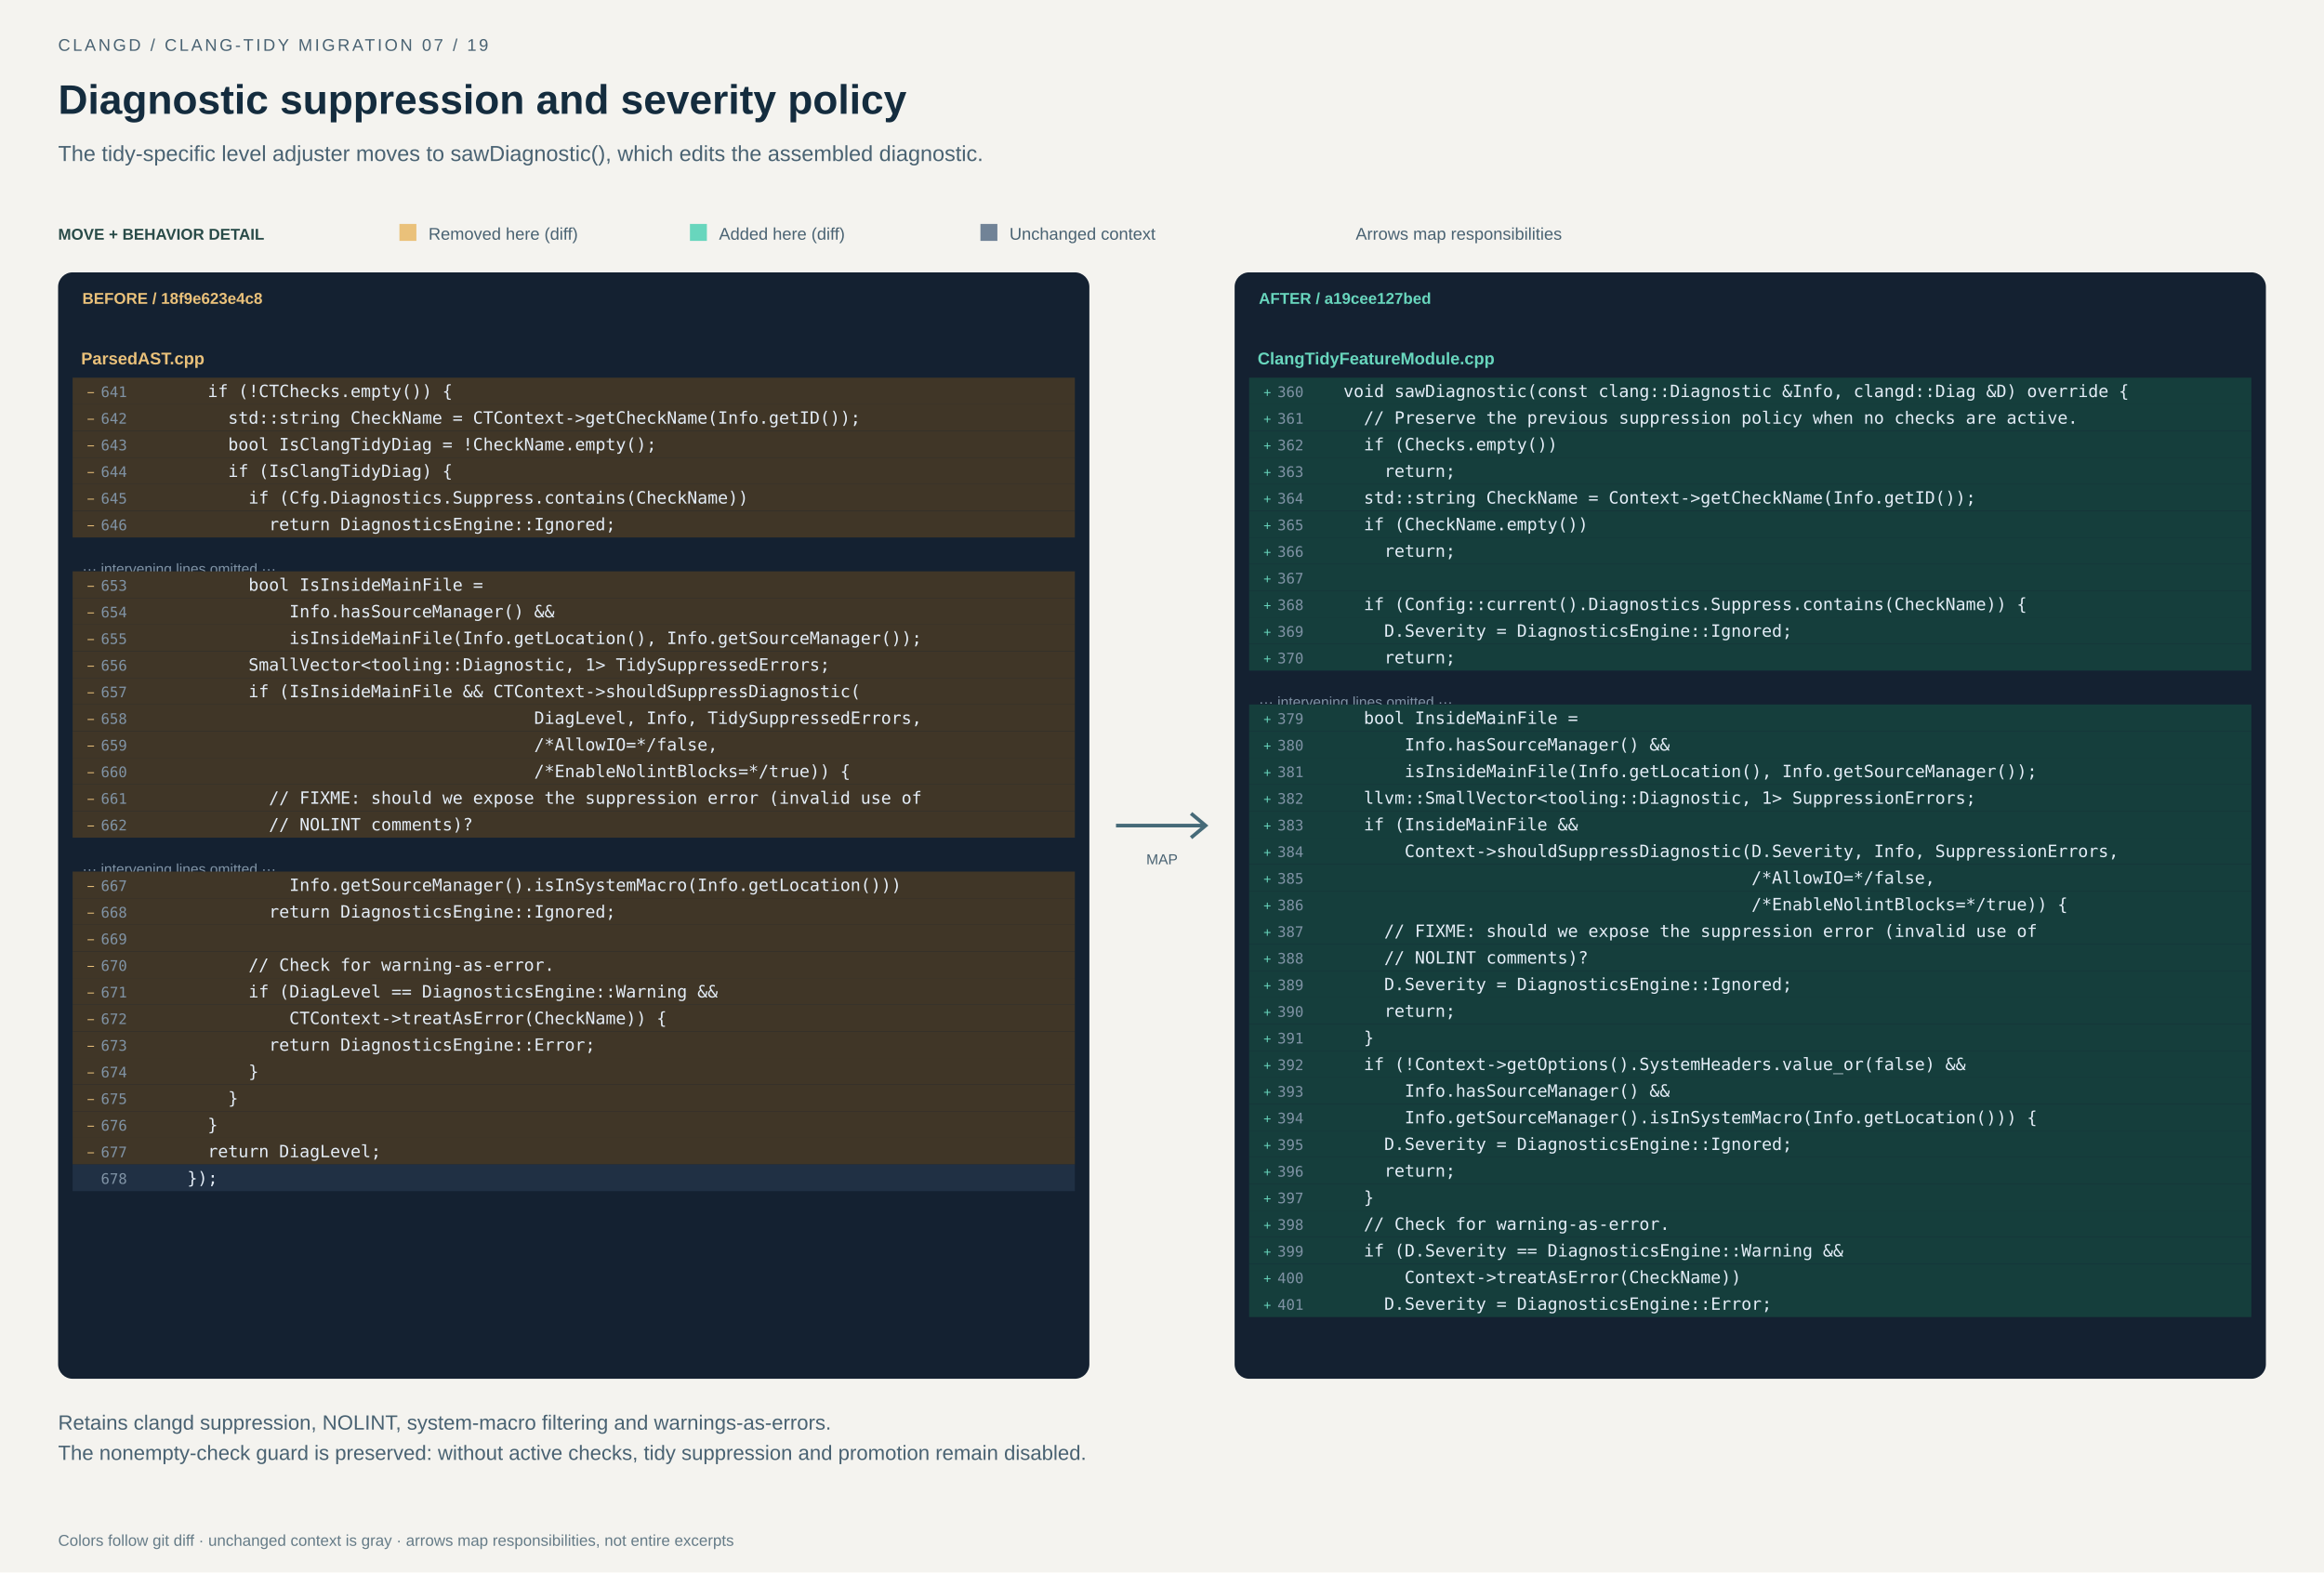
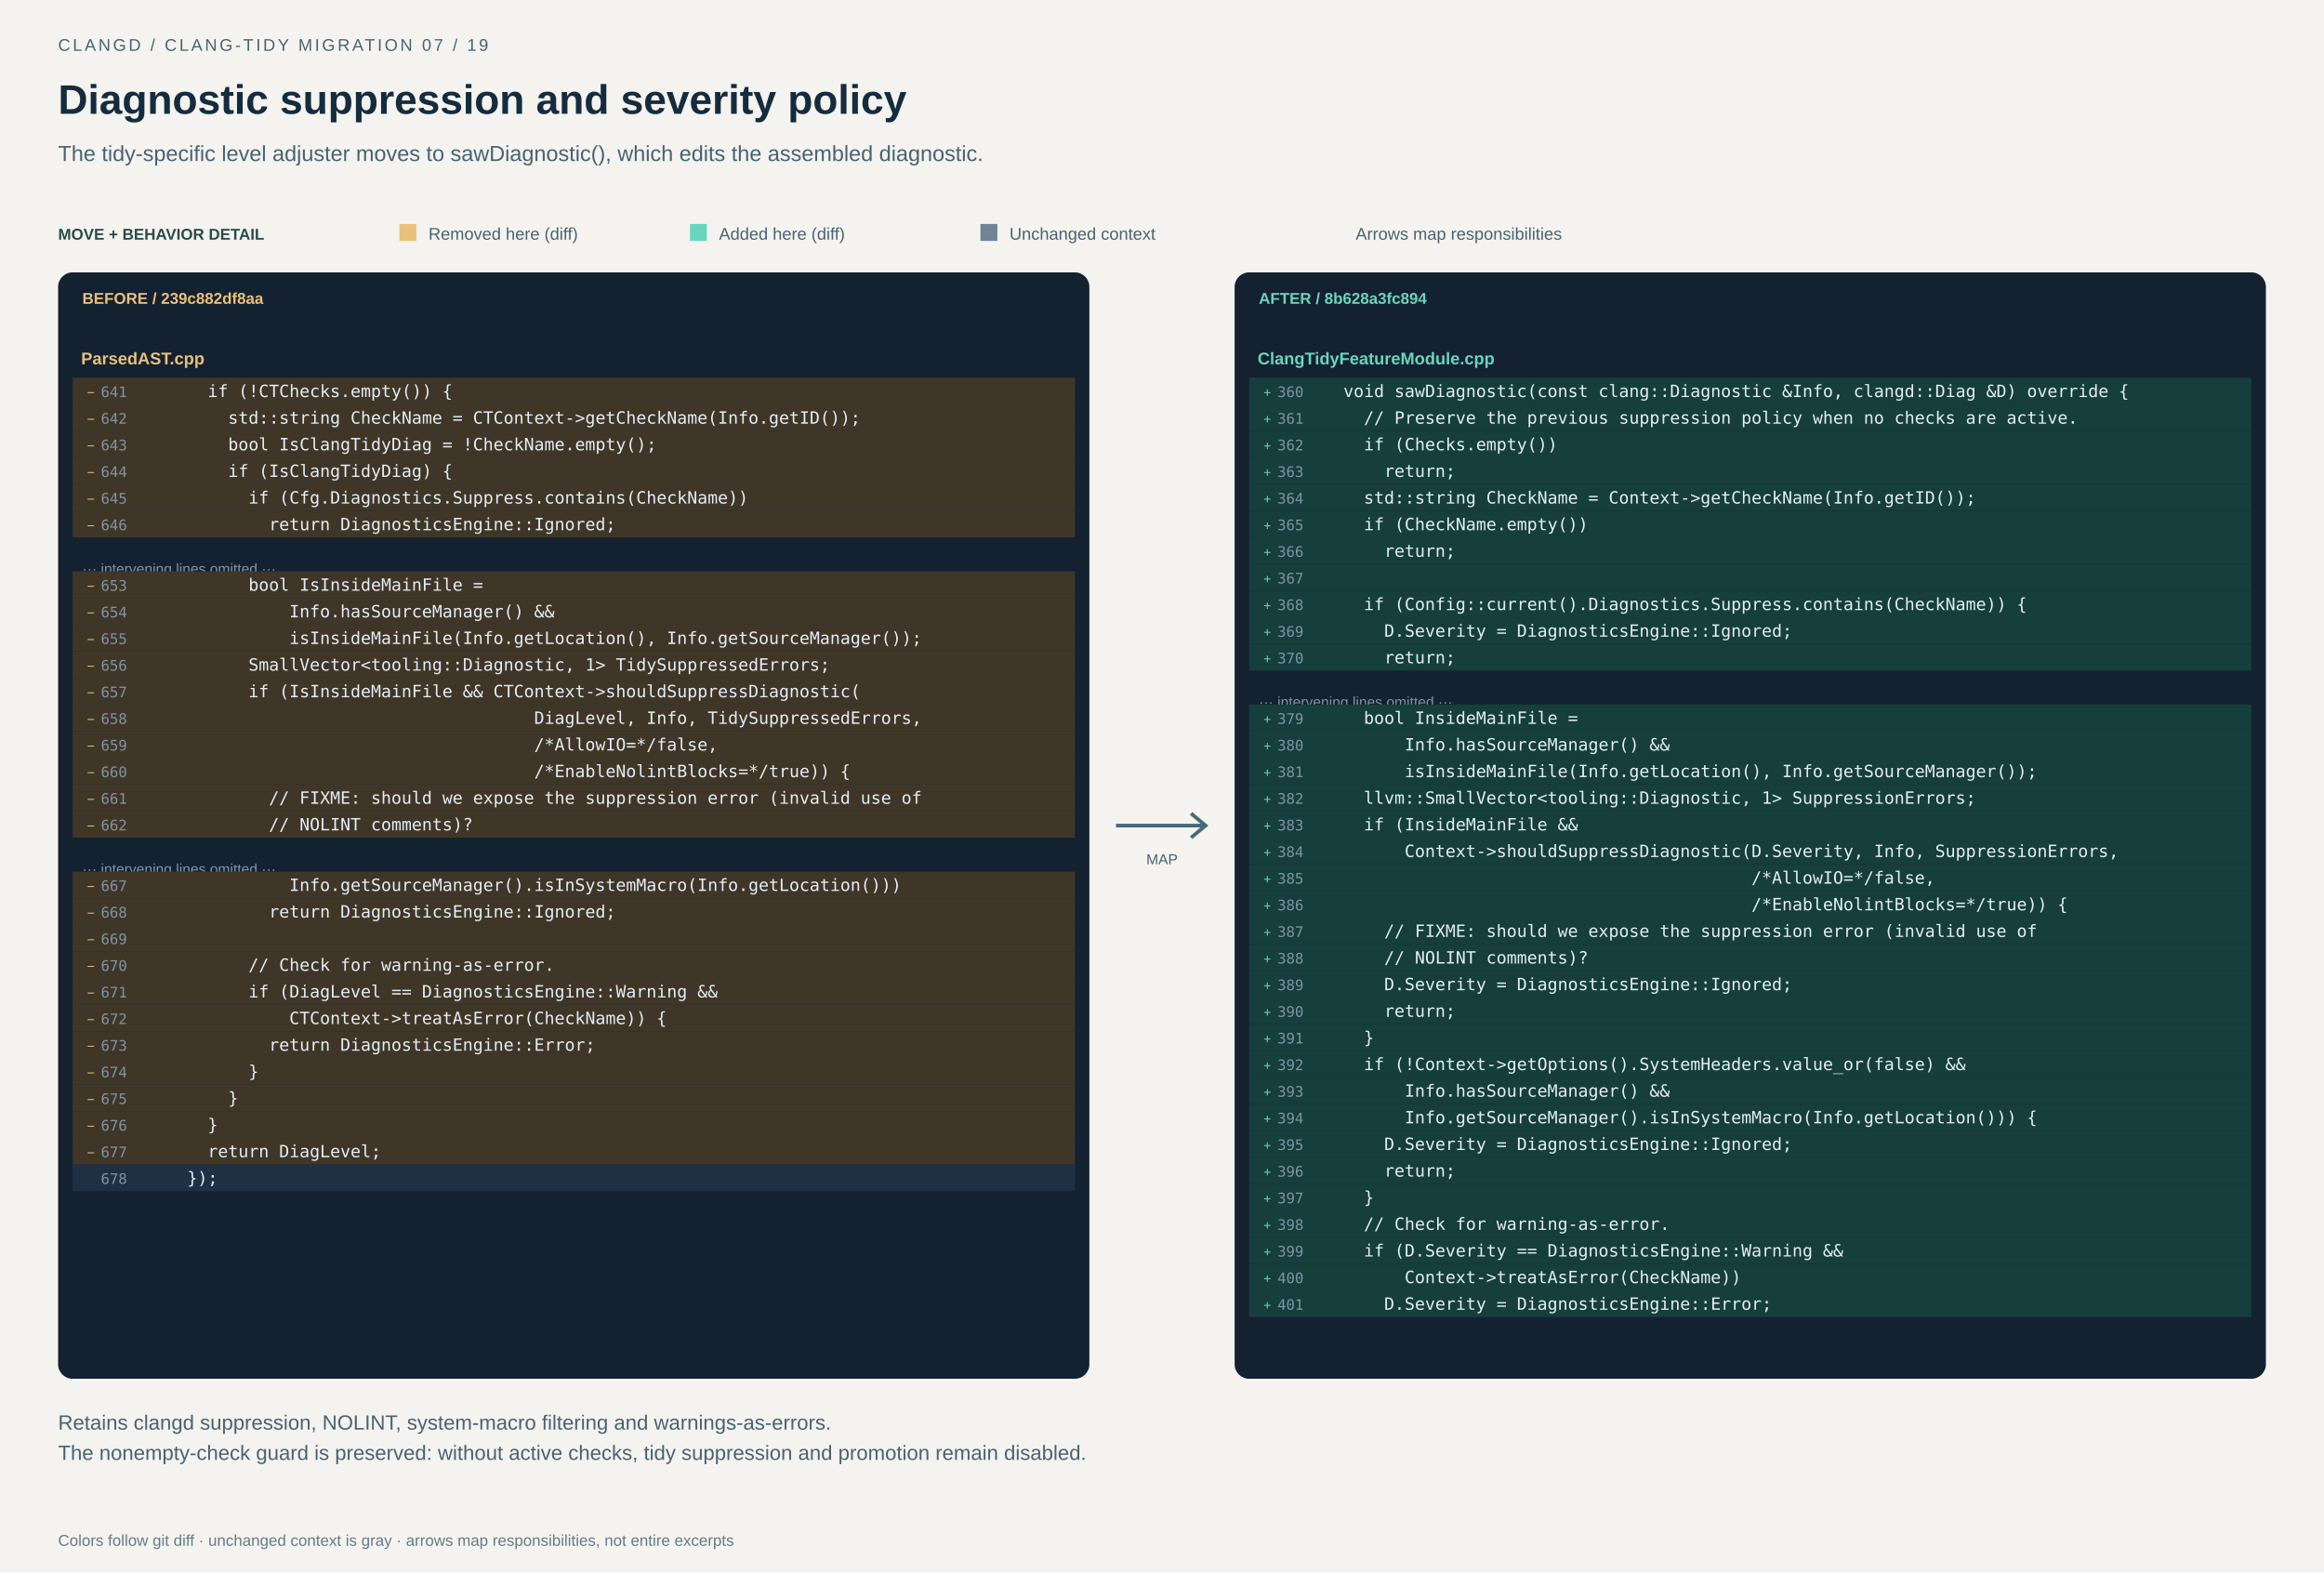
<svg xmlns="http://www.w3.org/2000/svg" width="1920" height="1299" viewBox="0 0 1920 1299">
  <rect width="1920" height="1299" fill="#f4f3ef" />
  <text x="48" y="42" font-family="Arial,Helvetica,sans-serif" font-size="16" fill="#496272" letter-spacing="2" style="font-size:14px">CLANGD / CLANG-TIDY MIGRATION     07 / 19</text>
  <text x="48" y="94" font-family="Arial,Helvetica,sans-serif" font-size="16" fill="#496272" font-weight="700" style="fill:#142c3e;font-size:34px">Diagnostic suppression and severity policy</text>
  <text x="48" y="133" font-family="Arial,Helvetica,sans-serif" font-size="16" fill="#496272" style="font-size:18px">The tidy-specific level adjuster moves to sawDiagnostic(), which edits the assembled diagnostic.</text>
  <text x="48" y="198" font-family="Arial,Helvetica,sans-serif" font-size="16" fill="#496272" font-weight="700" style="fill:#294b48;font-size:13px">MOVE + BEHAVIOR DETAIL</text>
  <rect x="330" y="185" width="14" height="14" fill="#eac17a" />
  <text x="354" y="198" font-family="Arial,Helvetica,sans-serif" font-size="16" fill="#496272" style="font-size:14px">Removed here (diff)</text>
  <rect x="570" y="185" width="14" height="14" fill="#68d6bd" />
  <text x="594" y="198" font-family="Arial,Helvetica,sans-serif" font-size="16" fill="#496272" style="font-size:14px">Added here (diff)</text>
  <rect x="810" y="185" width="14" height="14" fill="#718397" />
  <text x="834" y="198" font-family="Arial,Helvetica,sans-serif" font-size="16" fill="#496272" style="font-size:14px">Unchanged context</text>
  <text x="1120" y="198" font-family="Arial,Helvetica,sans-serif" font-size="16" fill="#496272" style="font-size:14px">Arrows map responsibilities</text>
  <rect x="48" y="225" width="852" height="914" rx="12" fill="#142131" />
-   <text x="68" y="251" font-family="Arial,Helvetica,sans-serif" font-size="16" fill="#496272" style="fill:#eac17a;font-size:13px" font-weight="700">BEFORE / 18f9e623e4c8</text>
-   <a href="https://github.com/ArcsinX/llvm-project/blob/18f9e623e4c891ba31ff817c07197707ac9bc593/clang-tools-extra/clangd/ParsedAST.cpp#L641">
+   <text x="68" y="251" font-family="Arial,Helvetica,sans-serif" font-size="16" fill="#496272" style="fill:#eac17a;font-size:13px" font-weight="700">BEFORE / 239c882df8aa</text>
+   <a href="https://github.com/ArcsinX/llvm-project/blob/239c882df8aa5e256256843090984ee90b43e835/clang-tools-extra/clangd/ParsedAST.cpp#L641">
    <text x="67" y="301" font-family="Arial,Helvetica,sans-serif" font-size="16" fill="#496272" font-weight="600" style="fill:#eac17a;font-size:14px">ParsedAST.cpp</text>
  </a>
  <rect x="60" y="312" width="828" height="22" fill="#403627" />
-   <text x="75" y="328" font-family="Arial,Helvetica,sans-serif" font-size="16" fill="#496272" text-anchor="middle" style="fill:#eac17a;font-size:11px">−</text>
+   <text x="75" y="328" font-family="Arial,Helvetica,sans-serif" font-size="11" fill="#eac17a" text-anchor="middle">−</text>
  <text x="105" y="328" text-anchor="end" font-family="Menlo,Consolas,monospace" font-size="12" fill="#8093a5">641</text>
  <text x="121" y="328" xml:space="preserve" font-family="Menlo,Consolas,monospace" font-size="14" fill="#e4edf7">      if (!CTChecks.empty()) {</text>
  <rect x="60" y="334" width="828" height="22" fill="#403627" />
-   <text x="75" y="350" font-family="Arial,Helvetica,sans-serif" font-size="16" fill="#496272" text-anchor="middle" style="fill:#eac17a;font-size:11px">−</text>
+   <text x="75" y="350" font-family="Arial,Helvetica,sans-serif" font-size="11" fill="#eac17a" text-anchor="middle">−</text>
  <text x="105" y="350" text-anchor="end" font-family="Menlo,Consolas,monospace" font-size="12" fill="#8093a5">642</text>
  <text x="121" y="350" xml:space="preserve" font-family="Menlo,Consolas,monospace" font-size="14" fill="#e4edf7">        std::string CheckName = CTContext-&gt;getCheckName(Info.getID());</text>
  <rect x="60" y="356" width="828" height="22" fill="#403627" />
-   <text x="75" y="372" font-family="Arial,Helvetica,sans-serif" font-size="16" fill="#496272" text-anchor="middle" style="fill:#eac17a;font-size:11px">−</text>
+   <text x="75" y="372" font-family="Arial,Helvetica,sans-serif" font-size="11" fill="#eac17a" text-anchor="middle">−</text>
  <text x="105" y="372" text-anchor="end" font-family="Menlo,Consolas,monospace" font-size="12" fill="#8093a5">643</text>
  <text x="121" y="372" xml:space="preserve" font-family="Menlo,Consolas,monospace" font-size="14" fill="#e4edf7">        bool IsClangTidyDiag = !CheckName.empty();</text>
  <rect x="60" y="378" width="828" height="22" fill="#403627" />
-   <text x="75" y="394" font-family="Arial,Helvetica,sans-serif" font-size="16" fill="#496272" text-anchor="middle" style="fill:#eac17a;font-size:11px">−</text>
+   <text x="75" y="394" font-family="Arial,Helvetica,sans-serif" font-size="11" fill="#eac17a" text-anchor="middle">−</text>
  <text x="105" y="394" text-anchor="end" font-family="Menlo,Consolas,monospace" font-size="12" fill="#8093a5">644</text>
  <text x="121" y="394" xml:space="preserve" font-family="Menlo,Consolas,monospace" font-size="14" fill="#e4edf7">        if (IsClangTidyDiag) {</text>
  <rect x="60" y="400" width="828" height="22" fill="#403627" />
-   <text x="75" y="416" font-family="Arial,Helvetica,sans-serif" font-size="16" fill="#496272" text-anchor="middle" style="fill:#eac17a;font-size:11px">−</text>
+   <text x="75" y="416" font-family="Arial,Helvetica,sans-serif" font-size="11" fill="#eac17a" text-anchor="middle">−</text>
  <text x="105" y="416" text-anchor="end" font-family="Menlo,Consolas,monospace" font-size="12" fill="#8093a5">645</text>
  <text x="121" y="416" xml:space="preserve" font-family="Menlo,Consolas,monospace" font-size="14" fill="#e4edf7">          if (Cfg.Diagnostics.Suppress.contains(CheckName))</text>
  <rect x="60" y="422" width="828" height="22" fill="#403627" />
-   <text x="75" y="438" font-family="Arial,Helvetica,sans-serif" font-size="16" fill="#496272" text-anchor="middle" style="fill:#eac17a;font-size:11px">−</text>
+   <text x="75" y="438" font-family="Arial,Helvetica,sans-serif" font-size="11" fill="#eac17a" text-anchor="middle">−</text>
  <text x="105" y="438" text-anchor="end" font-family="Menlo,Consolas,monospace" font-size="12" fill="#8093a5">646</text>
  <text x="121" y="438" xml:space="preserve" font-family="Menlo,Consolas,monospace" font-size="14" fill="#e4edf7">            return DiagnosticsEngine::Ignored;</text>
  <text x="68" y="474" font-family="Arial,Helvetica,sans-serif" font-size="16" fill="#496272" style="fill:#8093a5;font-size:12px">··· intervening lines omitted ···</text>
  <rect x="60" y="472" width="828" height="22" fill="#403627" />
-   <text x="75" y="488" font-family="Arial,Helvetica,sans-serif" font-size="16" fill="#496272" text-anchor="middle" style="fill:#eac17a;font-size:11px">−</text>
+   <text x="75" y="488" font-family="Arial,Helvetica,sans-serif" font-size="11" fill="#eac17a" text-anchor="middle">−</text>
  <text x="105" y="488" text-anchor="end" font-family="Menlo,Consolas,monospace" font-size="12" fill="#8093a5">653</text>
  <text x="121" y="488" xml:space="preserve" font-family="Menlo,Consolas,monospace" font-size="14" fill="#e4edf7">          bool IsInsideMainFile =</text>
  <rect x="60" y="494" width="828" height="22" fill="#403627" />
-   <text x="75" y="510" font-family="Arial,Helvetica,sans-serif" font-size="16" fill="#496272" text-anchor="middle" style="fill:#eac17a;font-size:11px">−</text>
+   <text x="75" y="510" font-family="Arial,Helvetica,sans-serif" font-size="11" fill="#eac17a" text-anchor="middle">−</text>
  <text x="105" y="510" text-anchor="end" font-family="Menlo,Consolas,monospace" font-size="12" fill="#8093a5">654</text>
  <text x="121" y="510" xml:space="preserve" font-family="Menlo,Consolas,monospace" font-size="14" fill="#e4edf7">              Info.hasSourceManager() &amp;&amp;</text>
  <rect x="60" y="516" width="828" height="22" fill="#403627" />
-   <text x="75" y="532" font-family="Arial,Helvetica,sans-serif" font-size="16" fill="#496272" text-anchor="middle" style="fill:#eac17a;font-size:11px">−</text>
+   <text x="75" y="532" font-family="Arial,Helvetica,sans-serif" font-size="11" fill="#eac17a" text-anchor="middle">−</text>
  <text x="105" y="532" text-anchor="end" font-family="Menlo,Consolas,monospace" font-size="12" fill="#8093a5">655</text>
  <text x="121" y="532" xml:space="preserve" font-family="Menlo,Consolas,monospace" font-size="14" fill="#e4edf7">              isInsideMainFile(Info.getLocation(), Info.getSourceManager());</text>
  <rect x="60" y="538" width="828" height="22" fill="#403627" />
-   <text x="75" y="554" font-family="Arial,Helvetica,sans-serif" font-size="16" fill="#496272" text-anchor="middle" style="fill:#eac17a;font-size:11px">−</text>
+   <text x="75" y="554" font-family="Arial,Helvetica,sans-serif" font-size="11" fill="#eac17a" text-anchor="middle">−</text>
  <text x="105" y="554" text-anchor="end" font-family="Menlo,Consolas,monospace" font-size="12" fill="#8093a5">656</text>
  <text x="121" y="554" xml:space="preserve" font-family="Menlo,Consolas,monospace" font-size="14" fill="#e4edf7">          SmallVector&lt;tooling::Diagnostic, 1&gt; TidySuppressedErrors;</text>
  <rect x="60" y="560" width="828" height="22" fill="#403627" />
-   <text x="75" y="576" font-family="Arial,Helvetica,sans-serif" font-size="16" fill="#496272" text-anchor="middle" style="fill:#eac17a;font-size:11px">−</text>
+   <text x="75" y="576" font-family="Arial,Helvetica,sans-serif" font-size="11" fill="#eac17a" text-anchor="middle">−</text>
  <text x="105" y="576" text-anchor="end" font-family="Menlo,Consolas,monospace" font-size="12" fill="#8093a5">657</text>
  <text x="121" y="576" xml:space="preserve" font-family="Menlo,Consolas,monospace" font-size="14" fill="#e4edf7">          if (IsInsideMainFile &amp;&amp; CTContext-&gt;shouldSuppressDiagnostic(</text>
  <rect x="60" y="582" width="828" height="22" fill="#403627" />
-   <text x="75" y="598" font-family="Arial,Helvetica,sans-serif" font-size="16" fill="#496272" text-anchor="middle" style="fill:#eac17a;font-size:11px">−</text>
+   <text x="75" y="598" font-family="Arial,Helvetica,sans-serif" font-size="11" fill="#eac17a" text-anchor="middle">−</text>
  <text x="105" y="598" text-anchor="end" font-family="Menlo,Consolas,monospace" font-size="12" fill="#8093a5">658</text>
  <text x="121" y="598" xml:space="preserve" font-family="Menlo,Consolas,monospace" font-size="14" fill="#e4edf7">                                      DiagLevel, Info, TidySuppressedErrors,</text>
  <rect x="60" y="604" width="828" height="22" fill="#403627" />
-   <text x="75" y="620" font-family="Arial,Helvetica,sans-serif" font-size="16" fill="#496272" text-anchor="middle" style="fill:#eac17a;font-size:11px">−</text>
+   <text x="75" y="620" font-family="Arial,Helvetica,sans-serif" font-size="11" fill="#eac17a" text-anchor="middle">−</text>
  <text x="105" y="620" text-anchor="end" font-family="Menlo,Consolas,monospace" font-size="12" fill="#8093a5">659</text>
  <text x="121" y="620" xml:space="preserve" font-family="Menlo,Consolas,monospace" font-size="14" fill="#e4edf7">                                      /*AllowIO=*/false,</text>
  <rect x="60" y="626" width="828" height="22" fill="#403627" />
-   <text x="75" y="642" font-family="Arial,Helvetica,sans-serif" font-size="16" fill="#496272" text-anchor="middle" style="fill:#eac17a;font-size:11px">−</text>
+   <text x="75" y="642" font-family="Arial,Helvetica,sans-serif" font-size="11" fill="#eac17a" text-anchor="middle">−</text>
  <text x="105" y="642" text-anchor="end" font-family="Menlo,Consolas,monospace" font-size="12" fill="#8093a5">660</text>
  <text x="121" y="642" xml:space="preserve" font-family="Menlo,Consolas,monospace" font-size="14" fill="#e4edf7">                                      /*EnableNolintBlocks=*/true)) {</text>
  <rect x="60" y="648" width="828" height="22" fill="#403627" />
-   <text x="75" y="664" font-family="Arial,Helvetica,sans-serif" font-size="16" fill="#496272" text-anchor="middle" style="fill:#eac17a;font-size:11px">−</text>
+   <text x="75" y="664" font-family="Arial,Helvetica,sans-serif" font-size="11" fill="#eac17a" text-anchor="middle">−</text>
  <text x="105" y="664" text-anchor="end" font-family="Menlo,Consolas,monospace" font-size="12" fill="#8093a5">661</text>
  <text x="121" y="664" xml:space="preserve" font-family="Menlo,Consolas,monospace" font-size="14" fill="#e4edf7">            // FIXME: should we expose the suppression error (invalid use of</text>
  <rect x="60" y="670" width="828" height="22" fill="#403627" />
-   <text x="75" y="686" font-family="Arial,Helvetica,sans-serif" font-size="16" fill="#496272" text-anchor="middle" style="fill:#eac17a;font-size:11px">−</text>
+   <text x="75" y="686" font-family="Arial,Helvetica,sans-serif" font-size="11" fill="#eac17a" text-anchor="middle">−</text>
  <text x="105" y="686" text-anchor="end" font-family="Menlo,Consolas,monospace" font-size="12" fill="#8093a5">662</text>
  <text x="121" y="686" xml:space="preserve" font-family="Menlo,Consolas,monospace" font-size="14" fill="#e4edf7">            // NOLINT comments)?</text>
  <text x="68" y="722" font-family="Arial,Helvetica,sans-serif" font-size="16" fill="#496272" style="fill:#8093a5;font-size:12px">··· intervening lines omitted ···</text>
  <rect x="60" y="720" width="828" height="22" fill="#403627" />
-   <text x="75" y="736" font-family="Arial,Helvetica,sans-serif" font-size="16" fill="#496272" text-anchor="middle" style="fill:#eac17a;font-size:11px">−</text>
+   <text x="75" y="736" font-family="Arial,Helvetica,sans-serif" font-size="11" fill="#eac17a" text-anchor="middle">−</text>
  <text x="105" y="736" text-anchor="end" font-family="Menlo,Consolas,monospace" font-size="12" fill="#8093a5">667</text>
  <text x="121" y="736" xml:space="preserve" font-family="Menlo,Consolas,monospace" font-size="14" fill="#e4edf7">              Info.getSourceManager().isInSystemMacro(Info.getLocation()))</text>
  <rect x="60" y="742" width="828" height="22" fill="#403627" />
-   <text x="75" y="758" font-family="Arial,Helvetica,sans-serif" font-size="16" fill="#496272" text-anchor="middle" style="fill:#eac17a;font-size:11px">−</text>
+   <text x="75" y="758" font-family="Arial,Helvetica,sans-serif" font-size="11" fill="#eac17a" text-anchor="middle">−</text>
  <text x="105" y="758" text-anchor="end" font-family="Menlo,Consolas,monospace" font-size="12" fill="#8093a5">668</text>
  <text x="121" y="758" xml:space="preserve" font-family="Menlo,Consolas,monospace" font-size="14" fill="#e4edf7">            return DiagnosticsEngine::Ignored;</text>
  <rect x="60" y="764" width="828" height="22" fill="#403627" />
-   <text x="75" y="780" font-family="Arial,Helvetica,sans-serif" font-size="16" fill="#496272" text-anchor="middle" style="fill:#eac17a;font-size:11px">−</text>
+   <text x="75" y="780" font-family="Arial,Helvetica,sans-serif" font-size="11" fill="#eac17a" text-anchor="middle">−</text>
  <text x="105" y="780" text-anchor="end" font-family="Menlo,Consolas,monospace" font-size="12" fill="#8093a5">669</text>
  <text x="121" y="780" xml:space="preserve" font-family="Menlo,Consolas,monospace" font-size="14" fill="#e4edf7" />
  <rect x="60" y="786" width="828" height="22" fill="#403627" />
-   <text x="75" y="802" font-family="Arial,Helvetica,sans-serif" font-size="16" fill="#496272" text-anchor="middle" style="fill:#eac17a;font-size:11px">−</text>
+   <text x="75" y="802" font-family="Arial,Helvetica,sans-serif" font-size="11" fill="#eac17a" text-anchor="middle">−</text>
  <text x="105" y="802" text-anchor="end" font-family="Menlo,Consolas,monospace" font-size="12" fill="#8093a5">670</text>
  <text x="121" y="802" xml:space="preserve" font-family="Menlo,Consolas,monospace" font-size="14" fill="#e4edf7">          // Check for warning-as-error.</text>
  <rect x="60" y="808" width="828" height="22" fill="#403627" />
-   <text x="75" y="824" font-family="Arial,Helvetica,sans-serif" font-size="16" fill="#496272" text-anchor="middle" style="fill:#eac17a;font-size:11px">−</text>
+   <text x="75" y="824" font-family="Arial,Helvetica,sans-serif" font-size="11" fill="#eac17a" text-anchor="middle">−</text>
  <text x="105" y="824" text-anchor="end" font-family="Menlo,Consolas,monospace" font-size="12" fill="#8093a5">671</text>
  <text x="121" y="824" xml:space="preserve" font-family="Menlo,Consolas,monospace" font-size="14" fill="#e4edf7">          if (DiagLevel == DiagnosticsEngine::Warning &amp;&amp;</text>
  <rect x="60" y="830" width="828" height="22" fill="#403627" />
-   <text x="75" y="846" font-family="Arial,Helvetica,sans-serif" font-size="16" fill="#496272" text-anchor="middle" style="fill:#eac17a;font-size:11px">−</text>
+   <text x="75" y="846" font-family="Arial,Helvetica,sans-serif" font-size="11" fill="#eac17a" text-anchor="middle">−</text>
  <text x="105" y="846" text-anchor="end" font-family="Menlo,Consolas,monospace" font-size="12" fill="#8093a5">672</text>
  <text x="121" y="846" xml:space="preserve" font-family="Menlo,Consolas,monospace" font-size="14" fill="#e4edf7">              CTContext-&gt;treatAsError(CheckName)) {</text>
  <rect x="60" y="852" width="828" height="22" fill="#403627" />
-   <text x="75" y="868" font-family="Arial,Helvetica,sans-serif" font-size="16" fill="#496272" text-anchor="middle" style="fill:#eac17a;font-size:11px">−</text>
+   <text x="75" y="868" font-family="Arial,Helvetica,sans-serif" font-size="11" fill="#eac17a" text-anchor="middle">−</text>
  <text x="105" y="868" text-anchor="end" font-family="Menlo,Consolas,monospace" font-size="12" fill="#8093a5">673</text>
  <text x="121" y="868" xml:space="preserve" font-family="Menlo,Consolas,monospace" font-size="14" fill="#e4edf7">            return DiagnosticsEngine::Error;</text>
  <rect x="60" y="874" width="828" height="22" fill="#403627" />
-   <text x="75" y="890" font-family="Arial,Helvetica,sans-serif" font-size="16" fill="#496272" text-anchor="middle" style="fill:#eac17a;font-size:11px">−</text>
+   <text x="75" y="890" font-family="Arial,Helvetica,sans-serif" font-size="11" fill="#eac17a" text-anchor="middle">−</text>
  <text x="105" y="890" text-anchor="end" font-family="Menlo,Consolas,monospace" font-size="12" fill="#8093a5">674</text>
  <text x="121" y="890" xml:space="preserve" font-family="Menlo,Consolas,monospace" font-size="14" fill="#e4edf7">          }</text>
  <rect x="60" y="896" width="828" height="22" fill="#403627" />
-   <text x="75" y="912" font-family="Arial,Helvetica,sans-serif" font-size="16" fill="#496272" text-anchor="middle" style="fill:#eac17a;font-size:11px">−</text>
+   <text x="75" y="912" font-family="Arial,Helvetica,sans-serif" font-size="11" fill="#eac17a" text-anchor="middle">−</text>
  <text x="105" y="912" text-anchor="end" font-family="Menlo,Consolas,monospace" font-size="12" fill="#8093a5">675</text>
  <text x="121" y="912" xml:space="preserve" font-family="Menlo,Consolas,monospace" font-size="14" fill="#e4edf7">        }</text>
  <rect x="60" y="918" width="828" height="22" fill="#403627" />
-   <text x="75" y="934" font-family="Arial,Helvetica,sans-serif" font-size="16" fill="#496272" text-anchor="middle" style="fill:#eac17a;font-size:11px">−</text>
+   <text x="75" y="934" font-family="Arial,Helvetica,sans-serif" font-size="11" fill="#eac17a" text-anchor="middle">−</text>
  <text x="105" y="934" text-anchor="end" font-family="Menlo,Consolas,monospace" font-size="12" fill="#8093a5">676</text>
  <text x="121" y="934" xml:space="preserve" font-family="Menlo,Consolas,monospace" font-size="14" fill="#e4edf7">      }</text>
  <rect x="60" y="940" width="828" height="22" fill="#403627" />
-   <text x="75" y="956" font-family="Arial,Helvetica,sans-serif" font-size="16" fill="#496272" text-anchor="middle" style="fill:#eac17a;font-size:11px">−</text>
+   <text x="75" y="956" font-family="Arial,Helvetica,sans-serif" font-size="11" fill="#eac17a" text-anchor="middle">−</text>
  <text x="105" y="956" text-anchor="end" font-family="Menlo,Consolas,monospace" font-size="12" fill="#8093a5">677</text>
  <text x="121" y="956" xml:space="preserve" font-family="Menlo,Consolas,monospace" font-size="14" fill="#e4edf7">      return DiagLevel;</text>
  <rect x="60" y="962" width="828" height="22" fill="#203044" />
  <text x="105" y="978" text-anchor="end" font-family="Menlo,Consolas,monospace" font-size="12" fill="#8093a5">678</text>
  <text x="121" y="978" xml:space="preserve" font-family="Menlo,Consolas,monospace" font-size="14" fill="#e4edf7">    });</text>
  <rect x="1020" y="225" width="852" height="914" rx="12" fill="#142131" />
-   <text x="1040" y="251" font-family="Arial,Helvetica,sans-serif" font-size="16" fill="#496272" style="fill:#68d6bd;font-size:13px" font-weight="700">AFTER / a19cee127bed</text>
-   <a href="https://github.com/ArcsinX/llvm-project/blob/a19cee127beda88aa79dd0e7d18eb395a6eb4da7/clang-tools-extra/clangd/ClangTidyFeatureModule.cpp#L360">
+   <text x="1040" y="251" font-family="Arial,Helvetica,sans-serif" font-size="16" fill="#496272" style="fill:#68d6bd;font-size:13px" font-weight="700">AFTER / 8b628a3fc894</text>
+   <a href="https://github.com/ArcsinX/llvm-project/blob/8b628a3fc894a6b67b3d2c5d9fb6acdb73993a62/clang-tools-extra/clangd/ClangTidyFeatureModule.cpp#L360">
    <text x="1039" y="301" font-family="Arial,Helvetica,sans-serif" font-size="16" fill="#496272" font-weight="600" style="fill:#68d6bd;font-size:14px">ClangTidyFeatureModule.cpp</text>
  </a>
  <rect x="1032" y="312" width="828" height="22" fill="#153e3c" />
-   <text x="1047" y="328" font-family="Arial,Helvetica,sans-serif" font-size="16" fill="#496272" text-anchor="middle" style="fill:#68d6bd;font-size:11px">+</text>
+   <text x="1047" y="328" font-family="Arial,Helvetica,sans-serif" font-size="11" fill="#68d6bd" text-anchor="middle">+</text>
  <text x="1077" y="328" text-anchor="end" font-family="Menlo,Consolas,monospace" font-size="12" fill="#8093a5">360</text>
  <text x="1093" y="328" xml:space="preserve" font-family="Menlo,Consolas,monospace" font-size="14" fill="#e4edf7">  void sawDiagnostic(const clang::Diagnostic &amp;Info, clangd::Diag &amp;D) override {</text>
  <rect x="1032" y="334" width="828" height="22" fill="#153e3c" />
-   <text x="1047" y="350" font-family="Arial,Helvetica,sans-serif" font-size="16" fill="#496272" text-anchor="middle" style="fill:#68d6bd;font-size:11px">+</text>
+   <text x="1047" y="350" font-family="Arial,Helvetica,sans-serif" font-size="11" fill="#68d6bd" text-anchor="middle">+</text>
  <text x="1077" y="350" text-anchor="end" font-family="Menlo,Consolas,monospace" font-size="12" fill="#8093a5">361</text>
  <text x="1093" y="350" xml:space="preserve" font-family="Menlo,Consolas,monospace" font-size="14" fill="#e4edf7">    // Preserve the previous suppression policy when no checks are active.</text>
  <rect x="1032" y="356" width="828" height="22" fill="#153e3c" />
-   <text x="1047" y="372" font-family="Arial,Helvetica,sans-serif" font-size="16" fill="#496272" text-anchor="middle" style="fill:#68d6bd;font-size:11px">+</text>
+   <text x="1047" y="372" font-family="Arial,Helvetica,sans-serif" font-size="11" fill="#68d6bd" text-anchor="middle">+</text>
  <text x="1077" y="372" text-anchor="end" font-family="Menlo,Consolas,monospace" font-size="12" fill="#8093a5">362</text>
  <text x="1093" y="372" xml:space="preserve" font-family="Menlo,Consolas,monospace" font-size="14" fill="#e4edf7">    if (Checks.empty())</text>
  <rect x="1032" y="378" width="828" height="22" fill="#153e3c" />
-   <text x="1047" y="394" font-family="Arial,Helvetica,sans-serif" font-size="16" fill="#496272" text-anchor="middle" style="fill:#68d6bd;font-size:11px">+</text>
+   <text x="1047" y="394" font-family="Arial,Helvetica,sans-serif" font-size="11" fill="#68d6bd" text-anchor="middle">+</text>
  <text x="1077" y="394" text-anchor="end" font-family="Menlo,Consolas,monospace" font-size="12" fill="#8093a5">363</text>
  <text x="1093" y="394" xml:space="preserve" font-family="Menlo,Consolas,monospace" font-size="14" fill="#e4edf7">      return;</text>
  <rect x="1032" y="400" width="828" height="22" fill="#153e3c" />
-   <text x="1047" y="416" font-family="Arial,Helvetica,sans-serif" font-size="16" fill="#496272" text-anchor="middle" style="fill:#68d6bd;font-size:11px">+</text>
+   <text x="1047" y="416" font-family="Arial,Helvetica,sans-serif" font-size="11" fill="#68d6bd" text-anchor="middle">+</text>
  <text x="1077" y="416" text-anchor="end" font-family="Menlo,Consolas,monospace" font-size="12" fill="#8093a5">364</text>
  <text x="1093" y="416" xml:space="preserve" font-family="Menlo,Consolas,monospace" font-size="14" fill="#e4edf7">    std::string CheckName = Context-&gt;getCheckName(Info.getID());</text>
  <rect x="1032" y="422" width="828" height="22" fill="#153e3c" />
-   <text x="1047" y="438" font-family="Arial,Helvetica,sans-serif" font-size="16" fill="#496272" text-anchor="middle" style="fill:#68d6bd;font-size:11px">+</text>
+   <text x="1047" y="438" font-family="Arial,Helvetica,sans-serif" font-size="11" fill="#68d6bd" text-anchor="middle">+</text>
  <text x="1077" y="438" text-anchor="end" font-family="Menlo,Consolas,monospace" font-size="12" fill="#8093a5">365</text>
  <text x="1093" y="438" xml:space="preserve" font-family="Menlo,Consolas,monospace" font-size="14" fill="#e4edf7">    if (CheckName.empty())</text>
  <rect x="1032" y="444" width="828" height="22" fill="#153e3c" />
-   <text x="1047" y="460" font-family="Arial,Helvetica,sans-serif" font-size="16" fill="#496272" text-anchor="middle" style="fill:#68d6bd;font-size:11px">+</text>
+   <text x="1047" y="460" font-family="Arial,Helvetica,sans-serif" font-size="11" fill="#68d6bd" text-anchor="middle">+</text>
  <text x="1077" y="460" text-anchor="end" font-family="Menlo,Consolas,monospace" font-size="12" fill="#8093a5">366</text>
  <text x="1093" y="460" xml:space="preserve" font-family="Menlo,Consolas,monospace" font-size="14" fill="#e4edf7">      return;</text>
  <rect x="1032" y="466" width="828" height="22" fill="#153e3c" />
-   <text x="1047" y="482" font-family="Arial,Helvetica,sans-serif" font-size="16" fill="#496272" text-anchor="middle" style="fill:#68d6bd;font-size:11px">+</text>
+   <text x="1047" y="482" font-family="Arial,Helvetica,sans-serif" font-size="11" fill="#68d6bd" text-anchor="middle">+</text>
  <text x="1077" y="482" text-anchor="end" font-family="Menlo,Consolas,monospace" font-size="12" fill="#8093a5">367</text>
  <text x="1093" y="482" xml:space="preserve" font-family="Menlo,Consolas,monospace" font-size="14" fill="#e4edf7" />
  <rect x="1032" y="488" width="828" height="22" fill="#153e3c" />
-   <text x="1047" y="504" font-family="Arial,Helvetica,sans-serif" font-size="16" fill="#496272" text-anchor="middle" style="fill:#68d6bd;font-size:11px">+</text>
+   <text x="1047" y="504" font-family="Arial,Helvetica,sans-serif" font-size="11" fill="#68d6bd" text-anchor="middle">+</text>
  <text x="1077" y="504" text-anchor="end" font-family="Menlo,Consolas,monospace" font-size="12" fill="#8093a5">368</text>
  <text x="1093" y="504" xml:space="preserve" font-family="Menlo,Consolas,monospace" font-size="14" fill="#e4edf7">    if (Config::current().Diagnostics.Suppress.contains(CheckName)) {</text>
  <rect x="1032" y="510" width="828" height="22" fill="#153e3c" />
-   <text x="1047" y="526" font-family="Arial,Helvetica,sans-serif" font-size="16" fill="#496272" text-anchor="middle" style="fill:#68d6bd;font-size:11px">+</text>
+   <text x="1047" y="526" font-family="Arial,Helvetica,sans-serif" font-size="11" fill="#68d6bd" text-anchor="middle">+</text>
  <text x="1077" y="526" text-anchor="end" font-family="Menlo,Consolas,monospace" font-size="12" fill="#8093a5">369</text>
  <text x="1093" y="526" xml:space="preserve" font-family="Menlo,Consolas,monospace" font-size="14" fill="#e4edf7">      D.Severity = DiagnosticsEngine::Ignored;</text>
  <rect x="1032" y="532" width="828" height="22" fill="#153e3c" />
-   <text x="1047" y="548" font-family="Arial,Helvetica,sans-serif" font-size="16" fill="#496272" text-anchor="middle" style="fill:#68d6bd;font-size:11px">+</text>
+   <text x="1047" y="548" font-family="Arial,Helvetica,sans-serif" font-size="11" fill="#68d6bd" text-anchor="middle">+</text>
  <text x="1077" y="548" text-anchor="end" font-family="Menlo,Consolas,monospace" font-size="12" fill="#8093a5">370</text>
  <text x="1093" y="548" xml:space="preserve" font-family="Menlo,Consolas,monospace" font-size="14" fill="#e4edf7">      return;</text>
  <text x="1040" y="584" font-family="Arial,Helvetica,sans-serif" font-size="16" fill="#496272" style="fill:#8093a5;font-size:12px">··· intervening lines omitted ···</text>
  <rect x="1032" y="582" width="828" height="22" fill="#153e3c" />
-   <text x="1047" y="598" font-family="Arial,Helvetica,sans-serif" font-size="16" fill="#496272" text-anchor="middle" style="fill:#68d6bd;font-size:11px">+</text>
+   <text x="1047" y="598" font-family="Arial,Helvetica,sans-serif" font-size="11" fill="#68d6bd" text-anchor="middle">+</text>
  <text x="1077" y="598" text-anchor="end" font-family="Menlo,Consolas,monospace" font-size="12" fill="#8093a5">379</text>
  <text x="1093" y="598" xml:space="preserve" font-family="Menlo,Consolas,monospace" font-size="14" fill="#e4edf7">    bool InsideMainFile =</text>
  <rect x="1032" y="604" width="828" height="22" fill="#153e3c" />
-   <text x="1047" y="620" font-family="Arial,Helvetica,sans-serif" font-size="16" fill="#496272" text-anchor="middle" style="fill:#68d6bd;font-size:11px">+</text>
+   <text x="1047" y="620" font-family="Arial,Helvetica,sans-serif" font-size="11" fill="#68d6bd" text-anchor="middle">+</text>
  <text x="1077" y="620" text-anchor="end" font-family="Menlo,Consolas,monospace" font-size="12" fill="#8093a5">380</text>
  <text x="1093" y="620" xml:space="preserve" font-family="Menlo,Consolas,monospace" font-size="14" fill="#e4edf7">        Info.hasSourceManager() &amp;&amp;</text>
  <rect x="1032" y="626" width="828" height="22" fill="#153e3c" />
-   <text x="1047" y="642" font-family="Arial,Helvetica,sans-serif" font-size="16" fill="#496272" text-anchor="middle" style="fill:#68d6bd;font-size:11px">+</text>
+   <text x="1047" y="642" font-family="Arial,Helvetica,sans-serif" font-size="11" fill="#68d6bd" text-anchor="middle">+</text>
  <text x="1077" y="642" text-anchor="end" font-family="Menlo,Consolas,monospace" font-size="12" fill="#8093a5">381</text>
  <text x="1093" y="642" xml:space="preserve" font-family="Menlo,Consolas,monospace" font-size="14" fill="#e4edf7">        isInsideMainFile(Info.getLocation(), Info.getSourceManager());</text>
  <rect x="1032" y="648" width="828" height="22" fill="#153e3c" />
-   <text x="1047" y="664" font-family="Arial,Helvetica,sans-serif" font-size="16" fill="#496272" text-anchor="middle" style="fill:#68d6bd;font-size:11px">+</text>
+   <text x="1047" y="664" font-family="Arial,Helvetica,sans-serif" font-size="11" fill="#68d6bd" text-anchor="middle">+</text>
  <text x="1077" y="664" text-anchor="end" font-family="Menlo,Consolas,monospace" font-size="12" fill="#8093a5">382</text>
  <text x="1093" y="664" xml:space="preserve" font-family="Menlo,Consolas,monospace" font-size="14" fill="#e4edf7">    llvm::SmallVector&lt;tooling::Diagnostic, 1&gt; SuppressionErrors;</text>
  <rect x="1032" y="670" width="828" height="22" fill="#153e3c" />
-   <text x="1047" y="686" font-family="Arial,Helvetica,sans-serif" font-size="16" fill="#496272" text-anchor="middle" style="fill:#68d6bd;font-size:11px">+</text>
+   <text x="1047" y="686" font-family="Arial,Helvetica,sans-serif" font-size="11" fill="#68d6bd" text-anchor="middle">+</text>
  <text x="1077" y="686" text-anchor="end" font-family="Menlo,Consolas,monospace" font-size="12" fill="#8093a5">383</text>
  <text x="1093" y="686" xml:space="preserve" font-family="Menlo,Consolas,monospace" font-size="14" fill="#e4edf7">    if (InsideMainFile &amp;&amp;</text>
  <rect x="1032" y="692" width="828" height="22" fill="#153e3c" />
-   <text x="1047" y="708" font-family="Arial,Helvetica,sans-serif" font-size="16" fill="#496272" text-anchor="middle" style="fill:#68d6bd;font-size:11px">+</text>
+   <text x="1047" y="708" font-family="Arial,Helvetica,sans-serif" font-size="11" fill="#68d6bd" text-anchor="middle">+</text>
  <text x="1077" y="708" text-anchor="end" font-family="Menlo,Consolas,monospace" font-size="12" fill="#8093a5">384</text>
  <text x="1093" y="708" xml:space="preserve" font-family="Menlo,Consolas,monospace" font-size="14" fill="#e4edf7">        Context-&gt;shouldSuppressDiagnostic(D.Severity, Info, SuppressionErrors,</text>
  <rect x="1032" y="714" width="828" height="22" fill="#153e3c" />
-   <text x="1047" y="730" font-family="Arial,Helvetica,sans-serif" font-size="16" fill="#496272" text-anchor="middle" style="fill:#68d6bd;font-size:11px">+</text>
+   <text x="1047" y="730" font-family="Arial,Helvetica,sans-serif" font-size="11" fill="#68d6bd" text-anchor="middle">+</text>
  <text x="1077" y="730" text-anchor="end" font-family="Menlo,Consolas,monospace" font-size="12" fill="#8093a5">385</text>
  <text x="1093" y="730" xml:space="preserve" font-family="Menlo,Consolas,monospace" font-size="14" fill="#e4edf7">                                          /*AllowIO=*/false,</text>
  <rect x="1032" y="736" width="828" height="22" fill="#153e3c" />
-   <text x="1047" y="752" font-family="Arial,Helvetica,sans-serif" font-size="16" fill="#496272" text-anchor="middle" style="fill:#68d6bd;font-size:11px">+</text>
+   <text x="1047" y="752" font-family="Arial,Helvetica,sans-serif" font-size="11" fill="#68d6bd" text-anchor="middle">+</text>
  <text x="1077" y="752" text-anchor="end" font-family="Menlo,Consolas,monospace" font-size="12" fill="#8093a5">386</text>
  <text x="1093" y="752" xml:space="preserve" font-family="Menlo,Consolas,monospace" font-size="14" fill="#e4edf7">                                          /*EnableNolintBlocks=*/true)) {</text>
  <rect x="1032" y="758" width="828" height="22" fill="#153e3c" />
-   <text x="1047" y="774" font-family="Arial,Helvetica,sans-serif" font-size="16" fill="#496272" text-anchor="middle" style="fill:#68d6bd;font-size:11px">+</text>
+   <text x="1047" y="774" font-family="Arial,Helvetica,sans-serif" font-size="11" fill="#68d6bd" text-anchor="middle">+</text>
  <text x="1077" y="774" text-anchor="end" font-family="Menlo,Consolas,monospace" font-size="12" fill="#8093a5">387</text>
  <text x="1093" y="774" xml:space="preserve" font-family="Menlo,Consolas,monospace" font-size="14" fill="#e4edf7">      // FIXME: should we expose the suppression error (invalid use of</text>
  <rect x="1032" y="780" width="828" height="22" fill="#153e3c" />
-   <text x="1047" y="796" font-family="Arial,Helvetica,sans-serif" font-size="16" fill="#496272" text-anchor="middle" style="fill:#68d6bd;font-size:11px">+</text>
+   <text x="1047" y="796" font-family="Arial,Helvetica,sans-serif" font-size="11" fill="#68d6bd" text-anchor="middle">+</text>
  <text x="1077" y="796" text-anchor="end" font-family="Menlo,Consolas,monospace" font-size="12" fill="#8093a5">388</text>
  <text x="1093" y="796" xml:space="preserve" font-family="Menlo,Consolas,monospace" font-size="14" fill="#e4edf7">      // NOLINT comments)?</text>
  <rect x="1032" y="802" width="828" height="22" fill="#153e3c" />
-   <text x="1047" y="818" font-family="Arial,Helvetica,sans-serif" font-size="16" fill="#496272" text-anchor="middle" style="fill:#68d6bd;font-size:11px">+</text>
+   <text x="1047" y="818" font-family="Arial,Helvetica,sans-serif" font-size="11" fill="#68d6bd" text-anchor="middle">+</text>
  <text x="1077" y="818" text-anchor="end" font-family="Menlo,Consolas,monospace" font-size="12" fill="#8093a5">389</text>
  <text x="1093" y="818" xml:space="preserve" font-family="Menlo,Consolas,monospace" font-size="14" fill="#e4edf7">      D.Severity = DiagnosticsEngine::Ignored;</text>
  <rect x="1032" y="824" width="828" height="22" fill="#153e3c" />
-   <text x="1047" y="840" font-family="Arial,Helvetica,sans-serif" font-size="16" fill="#496272" text-anchor="middle" style="fill:#68d6bd;font-size:11px">+</text>
+   <text x="1047" y="840" font-family="Arial,Helvetica,sans-serif" font-size="11" fill="#68d6bd" text-anchor="middle">+</text>
  <text x="1077" y="840" text-anchor="end" font-family="Menlo,Consolas,monospace" font-size="12" fill="#8093a5">390</text>
  <text x="1093" y="840" xml:space="preserve" font-family="Menlo,Consolas,monospace" font-size="14" fill="#e4edf7">      return;</text>
  <rect x="1032" y="846" width="828" height="22" fill="#153e3c" />
-   <text x="1047" y="862" font-family="Arial,Helvetica,sans-serif" font-size="16" fill="#496272" text-anchor="middle" style="fill:#68d6bd;font-size:11px">+</text>
+   <text x="1047" y="862" font-family="Arial,Helvetica,sans-serif" font-size="11" fill="#68d6bd" text-anchor="middle">+</text>
  <text x="1077" y="862" text-anchor="end" font-family="Menlo,Consolas,monospace" font-size="12" fill="#8093a5">391</text>
  <text x="1093" y="862" xml:space="preserve" font-family="Menlo,Consolas,monospace" font-size="14" fill="#e4edf7">    }</text>
  <rect x="1032" y="868" width="828" height="22" fill="#153e3c" />
-   <text x="1047" y="884" font-family="Arial,Helvetica,sans-serif" font-size="16" fill="#496272" text-anchor="middle" style="fill:#68d6bd;font-size:11px">+</text>
+   <text x="1047" y="884" font-family="Arial,Helvetica,sans-serif" font-size="11" fill="#68d6bd" text-anchor="middle">+</text>
  <text x="1077" y="884" text-anchor="end" font-family="Menlo,Consolas,monospace" font-size="12" fill="#8093a5">392</text>
  <text x="1093" y="884" xml:space="preserve" font-family="Menlo,Consolas,monospace" font-size="14" fill="#e4edf7">    if (!Context-&gt;getOptions().SystemHeaders.value_or(false) &amp;&amp;</text>
  <rect x="1032" y="890" width="828" height="22" fill="#153e3c" />
-   <text x="1047" y="906" font-family="Arial,Helvetica,sans-serif" font-size="16" fill="#496272" text-anchor="middle" style="fill:#68d6bd;font-size:11px">+</text>
+   <text x="1047" y="906" font-family="Arial,Helvetica,sans-serif" font-size="11" fill="#68d6bd" text-anchor="middle">+</text>
  <text x="1077" y="906" text-anchor="end" font-family="Menlo,Consolas,monospace" font-size="12" fill="#8093a5">393</text>
  <text x="1093" y="906" xml:space="preserve" font-family="Menlo,Consolas,monospace" font-size="14" fill="#e4edf7">        Info.hasSourceManager() &amp;&amp;</text>
  <rect x="1032" y="912" width="828" height="22" fill="#153e3c" />
-   <text x="1047" y="928" font-family="Arial,Helvetica,sans-serif" font-size="16" fill="#496272" text-anchor="middle" style="fill:#68d6bd;font-size:11px">+</text>
+   <text x="1047" y="928" font-family="Arial,Helvetica,sans-serif" font-size="11" fill="#68d6bd" text-anchor="middle">+</text>
  <text x="1077" y="928" text-anchor="end" font-family="Menlo,Consolas,monospace" font-size="12" fill="#8093a5">394</text>
  <text x="1093" y="928" xml:space="preserve" font-family="Menlo,Consolas,monospace" font-size="14" fill="#e4edf7">        Info.getSourceManager().isInSystemMacro(Info.getLocation())) {</text>
  <rect x="1032" y="934" width="828" height="22" fill="#153e3c" />
-   <text x="1047" y="950" font-family="Arial,Helvetica,sans-serif" font-size="16" fill="#496272" text-anchor="middle" style="fill:#68d6bd;font-size:11px">+</text>
+   <text x="1047" y="950" font-family="Arial,Helvetica,sans-serif" font-size="11" fill="#68d6bd" text-anchor="middle">+</text>
  <text x="1077" y="950" text-anchor="end" font-family="Menlo,Consolas,monospace" font-size="12" fill="#8093a5">395</text>
  <text x="1093" y="950" xml:space="preserve" font-family="Menlo,Consolas,monospace" font-size="14" fill="#e4edf7">      D.Severity = DiagnosticsEngine::Ignored;</text>
  <rect x="1032" y="956" width="828" height="22" fill="#153e3c" />
-   <text x="1047" y="972" font-family="Arial,Helvetica,sans-serif" font-size="16" fill="#496272" text-anchor="middle" style="fill:#68d6bd;font-size:11px">+</text>
+   <text x="1047" y="972" font-family="Arial,Helvetica,sans-serif" font-size="11" fill="#68d6bd" text-anchor="middle">+</text>
  <text x="1077" y="972" text-anchor="end" font-family="Menlo,Consolas,monospace" font-size="12" fill="#8093a5">396</text>
  <text x="1093" y="972" xml:space="preserve" font-family="Menlo,Consolas,monospace" font-size="14" fill="#e4edf7">      return;</text>
  <rect x="1032" y="978" width="828" height="22" fill="#153e3c" />
-   <text x="1047" y="994" font-family="Arial,Helvetica,sans-serif" font-size="16" fill="#496272" text-anchor="middle" style="fill:#68d6bd;font-size:11px">+</text>
+   <text x="1047" y="994" font-family="Arial,Helvetica,sans-serif" font-size="11" fill="#68d6bd" text-anchor="middle">+</text>
  <text x="1077" y="994" text-anchor="end" font-family="Menlo,Consolas,monospace" font-size="12" fill="#8093a5">397</text>
  <text x="1093" y="994" xml:space="preserve" font-family="Menlo,Consolas,monospace" font-size="14" fill="#e4edf7">    }</text>
  <rect x="1032" y="1000" width="828" height="22" fill="#153e3c" />
-   <text x="1047" y="1016" font-family="Arial,Helvetica,sans-serif" font-size="16" fill="#496272" text-anchor="middle" style="fill:#68d6bd;font-size:11px">+</text>
+   <text x="1047" y="1016" font-family="Arial,Helvetica,sans-serif" font-size="11" fill="#68d6bd" text-anchor="middle">+</text>
  <text x="1077" y="1016" text-anchor="end" font-family="Menlo,Consolas,monospace" font-size="12" fill="#8093a5">398</text>
  <text x="1093" y="1016" xml:space="preserve" font-family="Menlo,Consolas,monospace" font-size="14" fill="#e4edf7">    // Check for warning-as-error.</text>
  <rect x="1032" y="1022" width="828" height="22" fill="#153e3c" />
-   <text x="1047" y="1038" font-family="Arial,Helvetica,sans-serif" font-size="16" fill="#496272" text-anchor="middle" style="fill:#68d6bd;font-size:11px">+</text>
+   <text x="1047" y="1038" font-family="Arial,Helvetica,sans-serif" font-size="11" fill="#68d6bd" text-anchor="middle">+</text>
  <text x="1077" y="1038" text-anchor="end" font-family="Menlo,Consolas,monospace" font-size="12" fill="#8093a5">399</text>
  <text x="1093" y="1038" xml:space="preserve" font-family="Menlo,Consolas,monospace" font-size="14" fill="#e4edf7">    if (D.Severity == DiagnosticsEngine::Warning &amp;&amp;</text>
  <rect x="1032" y="1044" width="828" height="22" fill="#153e3c" />
-   <text x="1047" y="1060" font-family="Arial,Helvetica,sans-serif" font-size="16" fill="#496272" text-anchor="middle" style="fill:#68d6bd;font-size:11px">+</text>
+   <text x="1047" y="1060" font-family="Arial,Helvetica,sans-serif" font-size="11" fill="#68d6bd" text-anchor="middle">+</text>
  <text x="1077" y="1060" text-anchor="end" font-family="Menlo,Consolas,monospace" font-size="12" fill="#8093a5">400</text>
  <text x="1093" y="1060" xml:space="preserve" font-family="Menlo,Consolas,monospace" font-size="14" fill="#e4edf7">        Context-&gt;treatAsError(CheckName))</text>
  <rect x="1032" y="1066" width="828" height="22" fill="#153e3c" />
-   <text x="1047" y="1082" font-family="Arial,Helvetica,sans-serif" font-size="16" fill="#496272" text-anchor="middle" style="fill:#68d6bd;font-size:11px">+</text>
+   <text x="1047" y="1082" font-family="Arial,Helvetica,sans-serif" font-size="11" fill="#68d6bd" text-anchor="middle">+</text>
  <text x="1077" y="1082" text-anchor="end" font-family="Menlo,Consolas,monospace" font-size="12" fill="#8093a5">401</text>
  <text x="1093" y="1082" xml:space="preserve" font-family="Menlo,Consolas,monospace" font-size="14" fill="#e4edf7">      D.Severity = DiagnosticsEngine::Error;</text>
  <path d="M 922 682 H 996 M 984 672 L 996 682 L 984 692" fill="none" stroke="#466a78" stroke-width="3" />
  <text x="960" y="714" font-family="Arial,Helvetica,sans-serif" font-size="16" fill="#496272" text-anchor="middle" style="font-size:12px">MAP</text>
  <text x="48" y="1181" font-family="Arial,Helvetica,sans-serif" font-size="16" fill="#496272" style="font-size:17px">Retains clangd suppression, NOLINT, system-macro filtering and warnings-as-errors.</text>
  <text x="48" y="1206" font-family="Arial,Helvetica,sans-serif" font-size="16" fill="#496272" style="font-size:17px">The nonempty-check guard is preserved: without active checks, tidy suppression and promotion remain disabled.</text>
  <text x="48" y="1277" font-family="Arial,Helvetica,sans-serif" font-size="16" fill="#496272" style="font-size:13px;fill:#657b87">Colors follow git diff · unchanged context is gray · arrows map responsibilities, not entire excerpts</text>
</svg>
